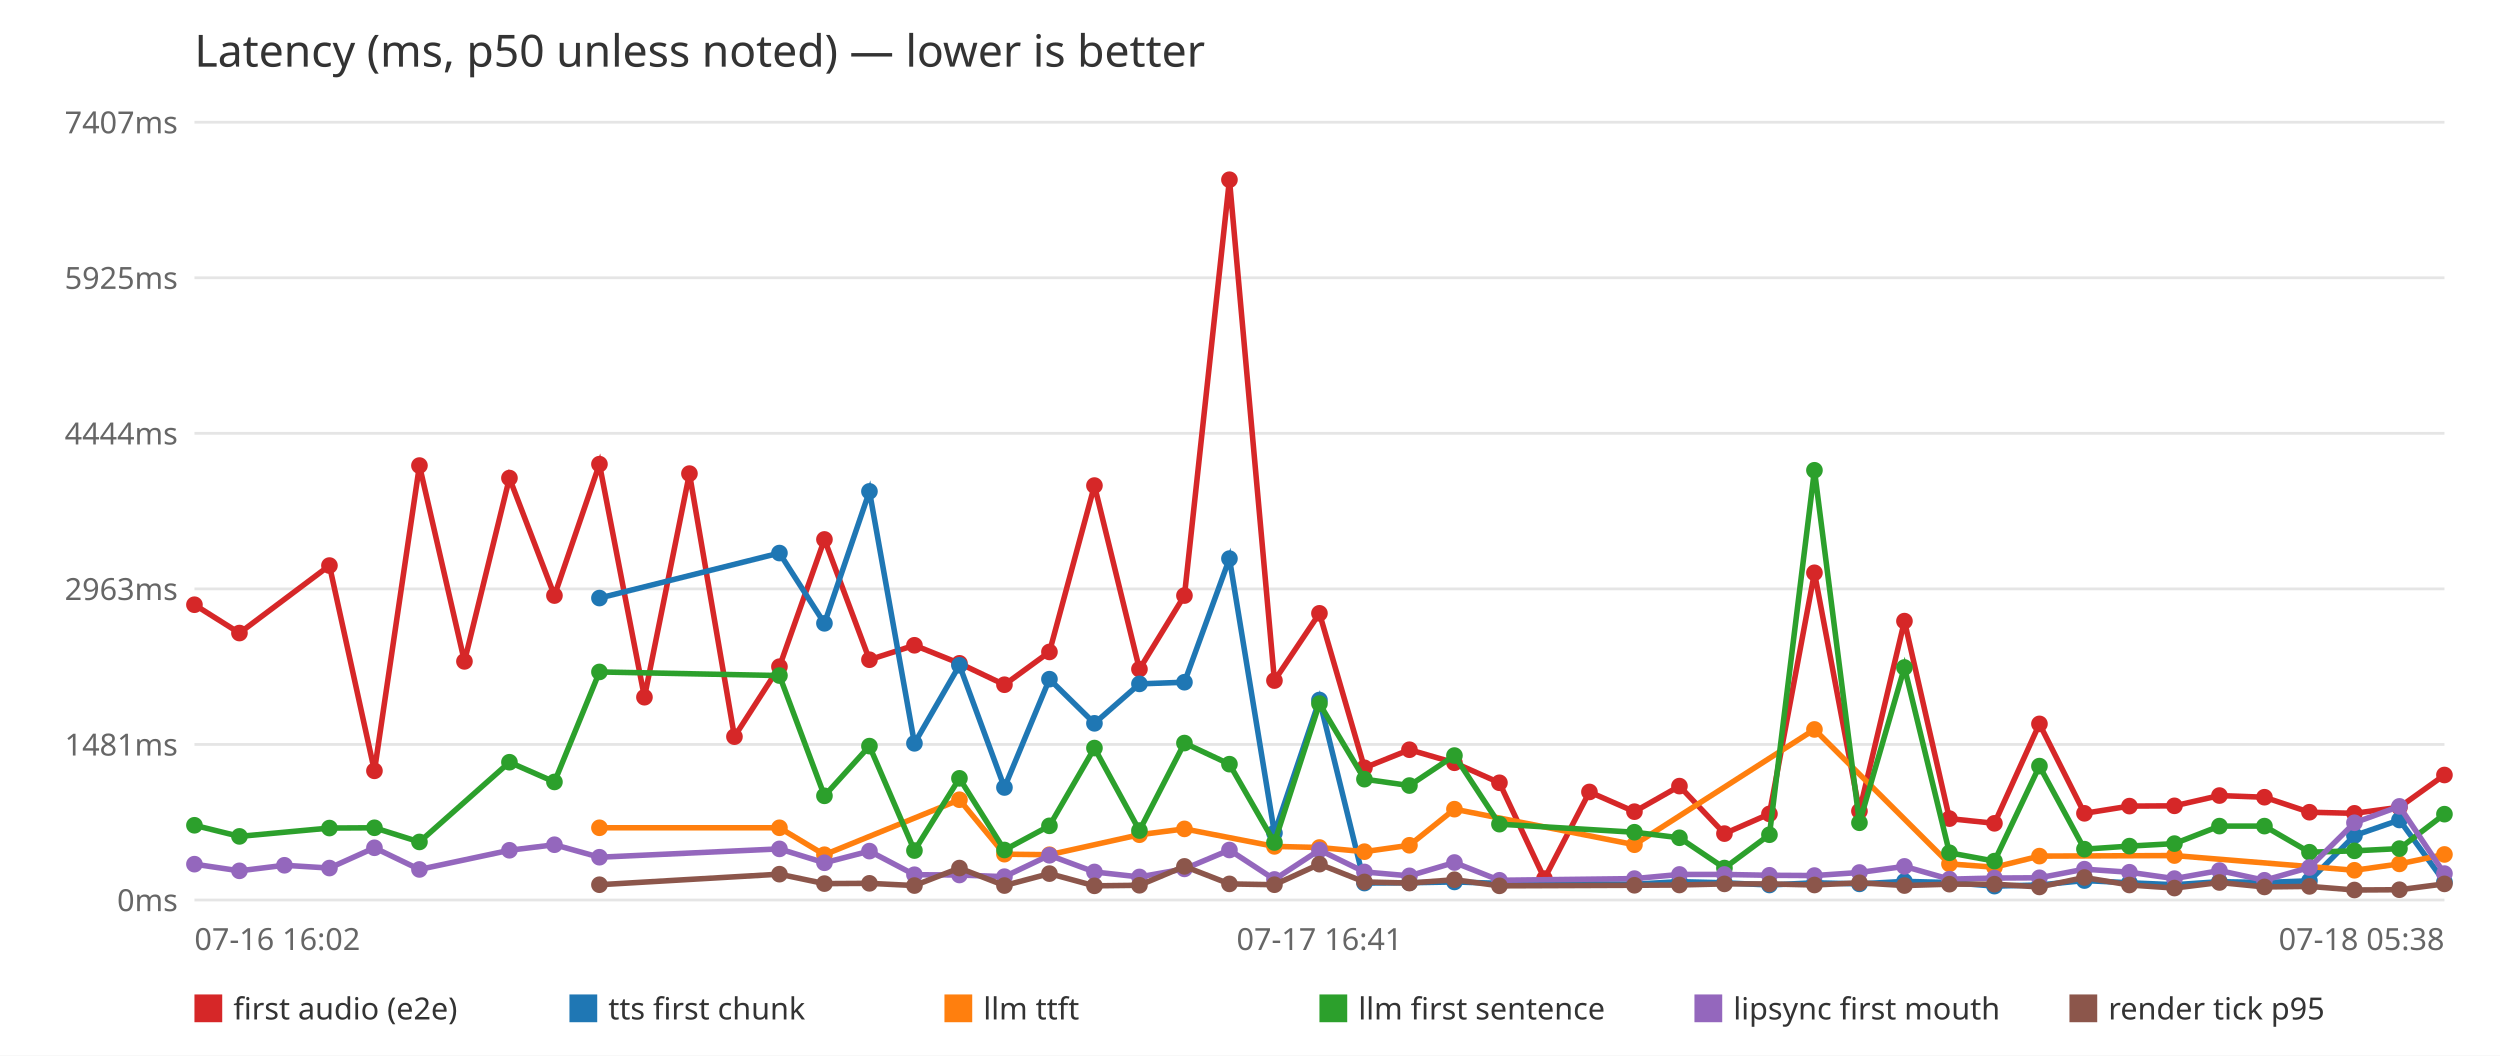
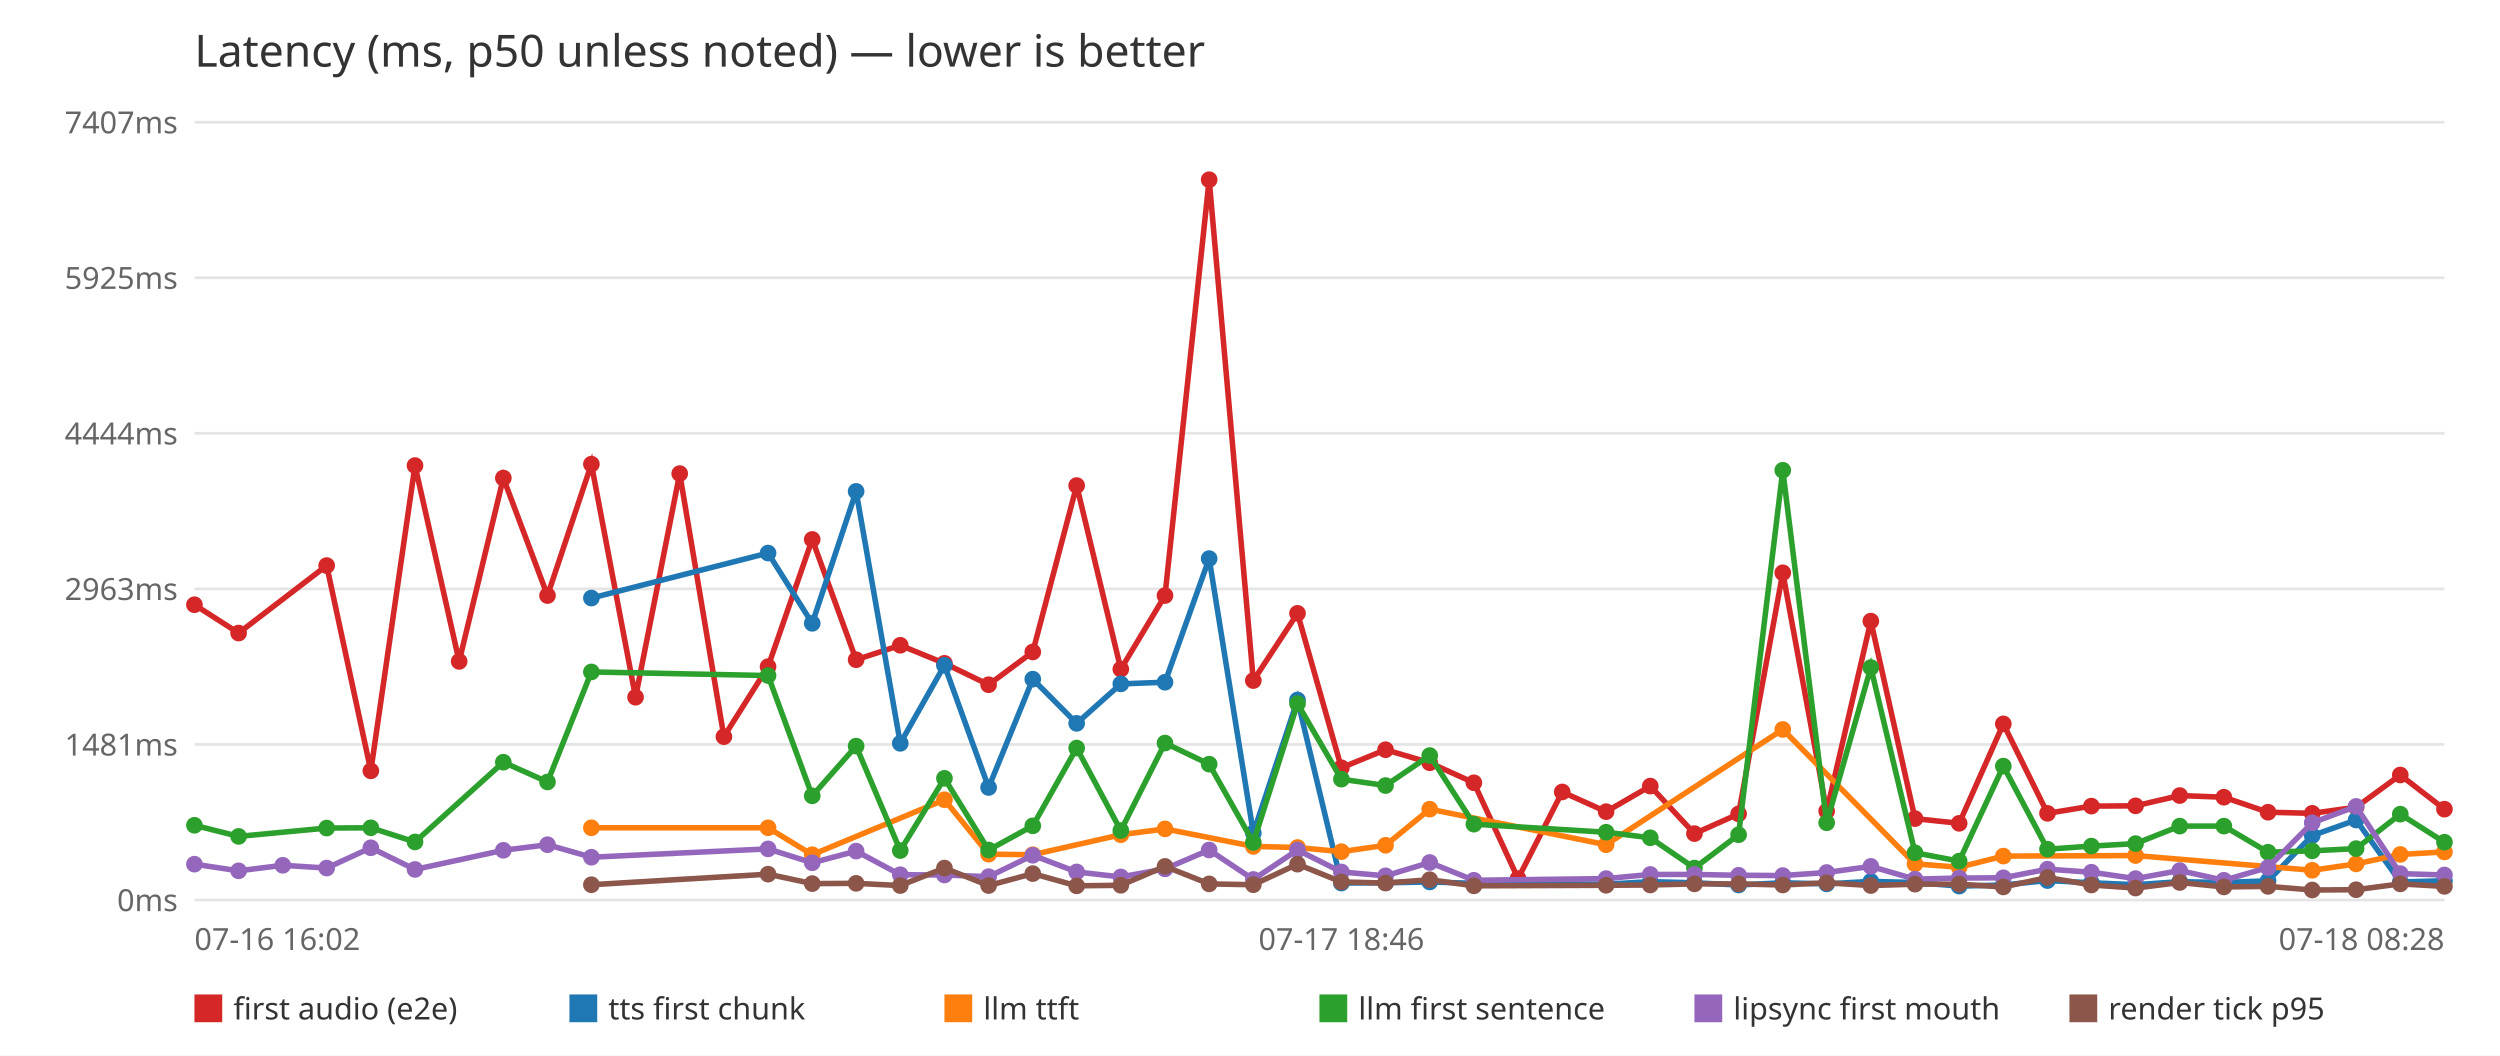
<svg xmlns="http://www.w3.org/2000/svg" width="900" height="380" viewBox="0 0 900 380" font-family="sans-serif">
  <rect width="900" height="380" fill="white" />
  <text x="70" y="24" font-size="16" fill="#333">Latency (ms, p50 unless noted) — lower is better</text>
  <line x1="70" y1="324.0" x2="880" y2="324.0" stroke="#e5e5e5" />
  <text x="64" y="328.0" font-size="11" fill="#666" text-anchor="end">0ms</text>
  <line x1="70" y1="268.0" x2="880" y2="268.0" stroke="#e5e5e5" />
  <text x="64" y="272.0" font-size="11" fill="#666" text-anchor="end">1481ms</text>
  <line x1="70" y1="212.0" x2="880" y2="212.0" stroke="#e5e5e5" />
  <text x="64" y="216.0" font-size="11" fill="#666" text-anchor="end">2963ms</text>
  <line x1="70" y1="156.0" x2="880" y2="156.0" stroke="#e5e5e5" />
  <text x="64" y="160.0" font-size="11" fill="#666" text-anchor="end">4444ms</text>
  <line x1="70" y1="100.0" x2="880" y2="100.0" stroke="#e5e5e5" />
  <text x="64" y="104.0" font-size="11" fill="#666" text-anchor="end">5925ms</text>
  <line x1="70" y1="44.0" x2="880" y2="44.0" stroke="#e5e5e5" />
  <text x="64" y="48.0" font-size="11" fill="#666" text-anchor="end">7407ms</text>
  <text x="70.0" y="342" font-size="11" fill="#666" text-anchor="start">07-16 16:02</text>
-   <text x="475.0" y="342" font-size="11" fill="#666" text-anchor="middle">07-17 16:41</text>
-   <text x="880.0" y="342" font-size="11" fill="#666" text-anchor="end">07-18 05:38</text>
-   <polyline points="70.0,217.7 86.2,227.9 118.6,203.6 134.8,277.5 151.0,167.6 167.2,238.1 183.4,172.1 199.6,214.4 215.8,167.1 232.0,251.0 248.2,170.5 264.4,265.2 280.6,240.0 296.8,194.2 313.0,237.5 329.2,232.3 345.4,238.8 361.6,246.5 377.8,234.7 394.0,174.8 410.2,240.9 426.4,214.4 442.6,64.7 458.8,245.0 475.0,220.8 491.2,276.4 507.4,269.9 523.6,274.6 539.8,281.8 556.0,316.3 572.2,285.1 588.4,292.2 604.6,283.0 620.8,300.1 637.0,293.0 653.2,206.2 669.4,292.0 685.6,223.6 701.8,294.7 718.0,296.4 734.2,260.6 750.4,292.8 766.6,290.2 782.8,290.1 799.0,286.4 815.2,287.0 831.4,292.4 847.6,292.8 863.8,290.6 880.0,279.0" fill="none" stroke="#d62728" stroke-width="2" />
+   <text x="482.9" y="342" font-size="11" fill="#666" text-anchor="middle">07-17 18:46</text>
+   <text x="880.0" y="342" font-size="11" fill="#666" text-anchor="end">07-18 08:28</text>
+   <polyline points="70.0,217.7 85.9,227.9 117.6,203.6 133.5,277.5 149.4,167.6 165.3,238.1 181.2,172.1 197.1,214.4 212.9,167.1 228.8,251.0 244.7,170.5 260.6,265.2 276.5,240.0 292.4,194.2 308.2,237.5 324.1,232.3 340.0,238.8 355.9,246.5 371.8,234.7 387.6,174.8 403.5,240.9 419.4,214.4 435.3,64.7 451.2,245.0 467.1,220.8 482.9,276.4 498.8,269.9 514.7,274.6 530.6,281.8 546.5,316.3 562.4,285.1 578.2,292.2 594.1,283.0 610.0,300.1 625.9,293.0 641.8,206.2 657.6,292.0 673.5,223.6 689.4,294.7 705.3,296.4 721.2,260.6 737.1,292.8 752.9,290.2 768.8,290.1 784.7,286.4 800.6,287.0 816.5,292.4 832.4,292.8 848.2,290.6 864.1,279.0 880.0,291.3" fill="none" stroke="#d62728" stroke-width="2" />
  <circle cx="70.0" cy="217.7" r="3" fill="#d62728" />
-   <circle cx="86.2" cy="227.9" r="3" fill="#d62728" />
-   <circle cx="118.6" cy="203.6" r="3" fill="#d62728" />
-   <circle cx="134.8" cy="277.5" r="3" fill="#d62728" />
-   <circle cx="151.0" cy="167.6" r="3" fill="#d62728" />
-   <circle cx="167.2" cy="238.1" r="3" fill="#d62728" />
-   <circle cx="183.4" cy="172.1" r="3" fill="#d62728" />
-   <circle cx="199.6" cy="214.4" r="3" fill="#d62728" />
-   <circle cx="215.8" cy="167.1" r="3" fill="#d62728" />
-   <circle cx="232.0" cy="251.0" r="3" fill="#d62728" />
-   <circle cx="248.2" cy="170.5" r="3" fill="#d62728" />
-   <circle cx="264.4" cy="265.2" r="3" fill="#d62728" />
-   <circle cx="280.6" cy="240.0" r="3" fill="#d62728" />
-   <circle cx="296.8" cy="194.2" r="3" fill="#d62728" />
-   <circle cx="313.0" cy="237.5" r="3" fill="#d62728" />
-   <circle cx="329.2" cy="232.3" r="3" fill="#d62728" />
-   <circle cx="345.4" cy="238.8" r="3" fill="#d62728" />
-   <circle cx="361.6" cy="246.5" r="3" fill="#d62728" />
-   <circle cx="377.8" cy="234.7" r="3" fill="#d62728" />
-   <circle cx="394.0" cy="174.8" r="3" fill="#d62728" />
-   <circle cx="410.2" cy="240.9" r="3" fill="#d62728" />
-   <circle cx="426.4" cy="214.4" r="3" fill="#d62728" />
-   <circle cx="442.6" cy="64.7" r="3" fill="#d62728" />
-   <circle cx="458.8" cy="245.0" r="3" fill="#d62728" />
-   <circle cx="475.0" cy="220.8" r="3" fill="#d62728" />
-   <circle cx="491.2" cy="276.4" r="3" fill="#d62728" />
-   <circle cx="507.4" cy="269.9" r="3" fill="#d62728" />
-   <circle cx="523.6" cy="274.6" r="3" fill="#d62728" />
-   <circle cx="539.8" cy="281.8" r="3" fill="#d62728" />
-   <circle cx="556.0" cy="316.3" r="3" fill="#d62728" />
-   <circle cx="572.2" cy="285.1" r="3" fill="#d62728" />
-   <circle cx="588.4" cy="292.2" r="3" fill="#d62728" />
-   <circle cx="604.6" cy="283.0" r="3" fill="#d62728" />
-   <circle cx="620.8" cy="300.1" r="3" fill="#d62728" />
-   <circle cx="637.0" cy="293.0" r="3" fill="#d62728" />
-   <circle cx="653.2" cy="206.2" r="3" fill="#d62728" />
-   <circle cx="669.4" cy="292.0" r="3" fill="#d62728" />
-   <circle cx="685.6" cy="223.6" r="3" fill="#d62728" />
-   <circle cx="701.8" cy="294.7" r="3" fill="#d62728" />
-   <circle cx="718.0" cy="296.4" r="3" fill="#d62728" />
-   <circle cx="734.2" cy="260.6" r="3" fill="#d62728" />
-   <circle cx="750.4" cy="292.8" r="3" fill="#d62728" />
-   <circle cx="766.6" cy="290.2" r="3" fill="#d62728" />
-   <circle cx="782.8" cy="290.1" r="3" fill="#d62728" />
-   <circle cx="799.0" cy="286.4" r="3" fill="#d62728" />
-   <circle cx="815.2" cy="287.0" r="3" fill="#d62728" />
-   <circle cx="831.4" cy="292.4" r="3" fill="#d62728" />
-   <circle cx="847.6" cy="292.8" r="3" fill="#d62728" />
-   <circle cx="863.8" cy="290.6" r="3" fill="#d62728" />
-   <circle cx="880.0" cy="279.0" r="3" fill="#d62728" />
+   <circle cx="85.9" cy="227.9" r="3" fill="#d62728" />
+   <circle cx="117.6" cy="203.6" r="3" fill="#d62728" />
+   <circle cx="133.5" cy="277.5" r="3" fill="#d62728" />
+   <circle cx="149.4" cy="167.6" r="3" fill="#d62728" />
+   <circle cx="165.3" cy="238.1" r="3" fill="#d62728" />
+   <circle cx="181.2" cy="172.1" r="3" fill="#d62728" />
+   <circle cx="197.1" cy="214.4" r="3" fill="#d62728" />
+   <circle cx="212.9" cy="167.1" r="3" fill="#d62728" />
+   <circle cx="228.8" cy="251.0" r="3" fill="#d62728" />
+   <circle cx="244.7" cy="170.5" r="3" fill="#d62728" />
+   <circle cx="260.6" cy="265.2" r="3" fill="#d62728" />
+   <circle cx="276.5" cy="240.0" r="3" fill="#d62728" />
+   <circle cx="292.4" cy="194.2" r="3" fill="#d62728" />
+   <circle cx="308.2" cy="237.5" r="3" fill="#d62728" />
+   <circle cx="324.1" cy="232.3" r="3" fill="#d62728" />
+   <circle cx="340.0" cy="238.8" r="3" fill="#d62728" />
+   <circle cx="355.9" cy="246.5" r="3" fill="#d62728" />
+   <circle cx="371.8" cy="234.7" r="3" fill="#d62728" />
+   <circle cx="387.6" cy="174.8" r="3" fill="#d62728" />
+   <circle cx="403.5" cy="240.9" r="3" fill="#d62728" />
+   <circle cx="419.4" cy="214.4" r="3" fill="#d62728" />
+   <circle cx="435.3" cy="64.7" r="3" fill="#d62728" />
+   <circle cx="451.2" cy="245.0" r="3" fill="#d62728" />
+   <circle cx="467.1" cy="220.8" r="3" fill="#d62728" />
+   <circle cx="482.9" cy="276.4" r="3" fill="#d62728" />
+   <circle cx="498.8" cy="269.9" r="3" fill="#d62728" />
+   <circle cx="514.7" cy="274.6" r="3" fill="#d62728" />
+   <circle cx="530.6" cy="281.8" r="3" fill="#d62728" />
+   <circle cx="546.5" cy="316.3" r="3" fill="#d62728" />
+   <circle cx="562.4" cy="285.1" r="3" fill="#d62728" />
+   <circle cx="578.2" cy="292.2" r="3" fill="#d62728" />
+   <circle cx="594.1" cy="283.0" r="3" fill="#d62728" />
+   <circle cx="610.0" cy="300.1" r="3" fill="#d62728" />
+   <circle cx="625.9" cy="293.0" r="3" fill="#d62728" />
+   <circle cx="641.8" cy="206.2" r="3" fill="#d62728" />
+   <circle cx="657.6" cy="292.0" r="3" fill="#d62728" />
+   <circle cx="673.5" cy="223.6" r="3" fill="#d62728" />
+   <circle cx="689.4" cy="294.7" r="3" fill="#d62728" />
+   <circle cx="705.3" cy="296.4" r="3" fill="#d62728" />
+   <circle cx="721.2" cy="260.6" r="3" fill="#d62728" />
+   <circle cx="737.1" cy="292.8" r="3" fill="#d62728" />
+   <circle cx="752.9" cy="290.2" r="3" fill="#d62728" />
+   <circle cx="768.8" cy="290.1" r="3" fill="#d62728" />
+   <circle cx="784.7" cy="286.4" r="3" fill="#d62728" />
+   <circle cx="800.6" cy="287.0" r="3" fill="#d62728" />
+   <circle cx="816.5" cy="292.4" r="3" fill="#d62728" />
+   <circle cx="832.4" cy="292.8" r="3" fill="#d62728" />
+   <circle cx="848.2" cy="290.6" r="3" fill="#d62728" />
+   <circle cx="864.1" cy="279.0" r="3" fill="#d62728" />
+   <circle cx="880.0" cy="291.3" r="3" fill="#d62728" />
  <rect x="70.0" y="358" width="10" height="10" fill="#d62728" />
  <text x="84.0" y="367" font-size="11" fill="#333">first audio (e2e)</text>
-   <polyline points="215.8,215.3 280.6,199.1 296.8,224.4 313.0,176.9 329.2,267.6 345.4,239.5 361.6,283.5 377.8,244.5 394.0,260.4 410.2,246.2 426.4,245.6 442.6,201.1 458.8,299.9 475.0,252.0 491.2,317.9 507.4,317.8 523.6,317.5 539.8,318.0 588.4,318.3 604.6,317.4 620.8,317.8 637.0,318.6 653.2,317.8 669.4,318.2 685.6,317.3 701.8,317.7 718.0,319.0 734.2,318.6 750.4,317.0 766.6,317.8 782.8,318.5 799.0,317.4 815.2,317.7 831.4,317.1 847.6,300.8 863.8,295.2 880.0,317.5" fill="none" stroke="#1f77b4" stroke-width="2" />
-   <circle cx="215.8" cy="215.3" r="3" fill="#1f77b4" />
-   <circle cx="280.6" cy="199.1" r="3" fill="#1f77b4" />
-   <circle cx="296.8" cy="224.4" r="3" fill="#1f77b4" />
-   <circle cx="313.0" cy="176.9" r="3" fill="#1f77b4" />
-   <circle cx="329.2" cy="267.6" r="3" fill="#1f77b4" />
-   <circle cx="345.4" cy="239.5" r="3" fill="#1f77b4" />
-   <circle cx="361.6" cy="283.5" r="3" fill="#1f77b4" />
-   <circle cx="377.8" cy="244.5" r="3" fill="#1f77b4" />
-   <circle cx="394.0" cy="260.4" r="3" fill="#1f77b4" />
-   <circle cx="410.2" cy="246.2" r="3" fill="#1f77b4" />
-   <circle cx="426.4" cy="245.6" r="3" fill="#1f77b4" />
-   <circle cx="442.6" cy="201.1" r="3" fill="#1f77b4" />
-   <circle cx="458.8" cy="299.9" r="3" fill="#1f77b4" />
-   <circle cx="475.0" cy="252.0" r="3" fill="#1f77b4" />
-   <circle cx="491.2" cy="317.9" r="3" fill="#1f77b4" />
-   <circle cx="507.4" cy="317.8" r="3" fill="#1f77b4" />
-   <circle cx="523.6" cy="317.5" r="3" fill="#1f77b4" />
-   <circle cx="539.8" cy="318.0" r="3" fill="#1f77b4" />
-   <circle cx="588.4" cy="318.3" r="3" fill="#1f77b4" />
-   <circle cx="604.6" cy="317.4" r="3" fill="#1f77b4" />
-   <circle cx="620.8" cy="317.8" r="3" fill="#1f77b4" />
-   <circle cx="637.0" cy="318.6" r="3" fill="#1f77b4" />
-   <circle cx="653.2" cy="317.8" r="3" fill="#1f77b4" />
-   <circle cx="669.4" cy="318.2" r="3" fill="#1f77b4" />
-   <circle cx="685.6" cy="317.3" r="3" fill="#1f77b4" />
-   <circle cx="701.8" cy="317.7" r="3" fill="#1f77b4" />
-   <circle cx="718.0" cy="319.0" r="3" fill="#1f77b4" />
-   <circle cx="734.2" cy="318.6" r="3" fill="#1f77b4" />
-   <circle cx="750.4" cy="317.0" r="3" fill="#1f77b4" />
-   <circle cx="766.6" cy="317.8" r="3" fill="#1f77b4" />
-   <circle cx="782.8" cy="318.5" r="3" fill="#1f77b4" />
-   <circle cx="799.0" cy="317.4" r="3" fill="#1f77b4" />
-   <circle cx="815.2" cy="317.7" r="3" fill="#1f77b4" />
-   <circle cx="831.4" cy="317.1" r="3" fill="#1f77b4" />
-   <circle cx="847.6" cy="300.8" r="3" fill="#1f77b4" />
-   <circle cx="863.8" cy="295.2" r="3" fill="#1f77b4" />
-   <circle cx="880.0" cy="317.5" r="3" fill="#1f77b4" />
+   <polyline points="212.9,215.3 276.5,199.1 292.4,224.4 308.2,176.9 324.1,267.6 340.0,239.5 355.9,283.5 371.8,244.5 387.6,260.4 403.5,246.2 419.4,245.6 435.3,201.1 451.2,299.9 467.1,252.0 482.9,317.9 498.8,317.8 514.7,317.5 530.6,318.0 578.2,318.3 594.1,317.4 610.0,317.8 625.9,318.6 641.8,317.8 657.6,318.2 673.5,317.3 689.4,317.7 705.3,319.0 721.2,318.6 737.1,317.0 752.9,317.8 768.8,318.5 784.7,317.4 800.6,317.7 816.5,317.1 832.4,300.8 848.2,295.2 864.1,317.5 880.0,317.1" fill="none" stroke="#1f77b4" stroke-width="2" />
+   <circle cx="212.9" cy="215.3" r="3" fill="#1f77b4" />
+   <circle cx="276.5" cy="199.1" r="3" fill="#1f77b4" />
+   <circle cx="292.4" cy="224.4" r="3" fill="#1f77b4" />
+   <circle cx="308.2" cy="176.9" r="3" fill="#1f77b4" />
+   <circle cx="324.1" cy="267.6" r="3" fill="#1f77b4" />
+   <circle cx="340.0" cy="239.5" r="3" fill="#1f77b4" />
+   <circle cx="355.9" cy="283.5" r="3" fill="#1f77b4" />
+   <circle cx="371.8" cy="244.5" r="3" fill="#1f77b4" />
+   <circle cx="387.6" cy="260.4" r="3" fill="#1f77b4" />
+   <circle cx="403.5" cy="246.2" r="3" fill="#1f77b4" />
+   <circle cx="419.4" cy="245.6" r="3" fill="#1f77b4" />
+   <circle cx="435.3" cy="201.1" r="3" fill="#1f77b4" />
+   <circle cx="451.2" cy="299.9" r="3" fill="#1f77b4" />
+   <circle cx="467.1" cy="252.0" r="3" fill="#1f77b4" />
+   <circle cx="482.9" cy="317.9" r="3" fill="#1f77b4" />
+   <circle cx="498.8" cy="317.8" r="3" fill="#1f77b4" />
+   <circle cx="514.7" cy="317.5" r="3" fill="#1f77b4" />
+   <circle cx="530.6" cy="318.0" r="3" fill="#1f77b4" />
+   <circle cx="578.2" cy="318.3" r="3" fill="#1f77b4" />
+   <circle cx="594.1" cy="317.4" r="3" fill="#1f77b4" />
+   <circle cx="610.0" cy="317.8" r="3" fill="#1f77b4" />
+   <circle cx="625.9" cy="318.6" r="3" fill="#1f77b4" />
+   <circle cx="641.8" cy="317.8" r="3" fill="#1f77b4" />
+   <circle cx="657.6" cy="318.2" r="3" fill="#1f77b4" />
+   <circle cx="673.5" cy="317.3" r="3" fill="#1f77b4" />
+   <circle cx="689.4" cy="317.7" r="3" fill="#1f77b4" />
+   <circle cx="705.3" cy="319.0" r="3" fill="#1f77b4" />
+   <circle cx="721.2" cy="318.6" r="3" fill="#1f77b4" />
+   <circle cx="737.1" cy="317.0" r="3" fill="#1f77b4" />
+   <circle cx="752.9" cy="317.8" r="3" fill="#1f77b4" />
+   <circle cx="768.8" cy="318.5" r="3" fill="#1f77b4" />
+   <circle cx="784.7" cy="317.4" r="3" fill="#1f77b4" />
+   <circle cx="800.6" cy="317.7" r="3" fill="#1f77b4" />
+   <circle cx="816.5" cy="317.1" r="3" fill="#1f77b4" />
+   <circle cx="832.4" cy="300.8" r="3" fill="#1f77b4" />
+   <circle cx="848.2" cy="295.2" r="3" fill="#1f77b4" />
+   <circle cx="864.1" cy="317.5" r="3" fill="#1f77b4" />
+   <circle cx="880.0" cy="317.1" r="3" fill="#1f77b4" />
  <rect x="205.0" y="358" width="10" height="10" fill="#1f77b4" />
  <text x="219.0" y="367" font-size="11" fill="#333">tts first chunk</text>
-   <polyline points="215.8,298.0 280.6,298.0 296.8,307.7 345.4,287.9 361.6,307.5 377.8,307.7 410.2,300.5 426.4,298.4 458.8,304.7 475.0,305.1 491.2,306.6 507.4,304.3 523.6,291.3 588.4,304.1 653.2,262.6 701.8,311.0 718.0,312.2 734.2,308.2 782.8,308.0 847.6,313.3 863.8,311.0 880.0,307.6" fill="none" stroke="#ff7f0e" stroke-width="2" />
-   <circle cx="215.8" cy="298.0" r="3" fill="#ff7f0e" />
-   <circle cx="280.6" cy="298.0" r="3" fill="#ff7f0e" />
-   <circle cx="296.8" cy="307.7" r="3" fill="#ff7f0e" />
-   <circle cx="345.4" cy="287.9" r="3" fill="#ff7f0e" />
-   <circle cx="361.6" cy="307.5" r="3" fill="#ff7f0e" />
-   <circle cx="377.8" cy="307.7" r="3" fill="#ff7f0e" />
-   <circle cx="410.2" cy="300.5" r="3" fill="#ff7f0e" />
-   <circle cx="426.4" cy="298.4" r="3" fill="#ff7f0e" />
-   <circle cx="458.8" cy="304.7" r="3" fill="#ff7f0e" />
-   <circle cx="475.0" cy="305.1" r="3" fill="#ff7f0e" />
-   <circle cx="491.2" cy="306.6" r="3" fill="#ff7f0e" />
-   <circle cx="507.4" cy="304.3" r="3" fill="#ff7f0e" />
-   <circle cx="523.6" cy="291.3" r="3" fill="#ff7f0e" />
-   <circle cx="588.4" cy="304.1" r="3" fill="#ff7f0e" />
-   <circle cx="653.2" cy="262.6" r="3" fill="#ff7f0e" />
-   <circle cx="701.8" cy="311.0" r="3" fill="#ff7f0e" />
-   <circle cx="718.0" cy="312.2" r="3" fill="#ff7f0e" />
-   <circle cx="734.2" cy="308.2" r="3" fill="#ff7f0e" />
-   <circle cx="782.8" cy="308.0" r="3" fill="#ff7f0e" />
-   <circle cx="847.6" cy="313.3" r="3" fill="#ff7f0e" />
-   <circle cx="863.8" cy="311.0" r="3" fill="#ff7f0e" />
-   <circle cx="880.0" cy="307.6" r="3" fill="#ff7f0e" />
+   <polyline points="212.9,298.0 276.5,298.0 292.4,307.7 340.0,287.9 355.9,307.5 371.8,307.7 403.5,300.5 419.4,298.4 451.2,304.7 467.1,305.1 482.9,306.6 498.8,304.3 514.7,291.3 578.2,304.1 641.8,262.6 689.4,311.0 705.3,312.2 721.2,308.2 768.8,308.0 832.4,313.3 848.2,311.0 864.1,307.6 880.0,306.7" fill="none" stroke="#ff7f0e" stroke-width="2" />
+   <circle cx="212.9" cy="298.0" r="3" fill="#ff7f0e" />
+   <circle cx="276.5" cy="298.0" r="3" fill="#ff7f0e" />
+   <circle cx="292.4" cy="307.7" r="3" fill="#ff7f0e" />
+   <circle cx="340.0" cy="287.9" r="3" fill="#ff7f0e" />
+   <circle cx="355.9" cy="307.5" r="3" fill="#ff7f0e" />
+   <circle cx="371.8" cy="307.7" r="3" fill="#ff7f0e" />
+   <circle cx="403.5" cy="300.5" r="3" fill="#ff7f0e" />
+   <circle cx="419.4" cy="298.4" r="3" fill="#ff7f0e" />
+   <circle cx="451.2" cy="304.7" r="3" fill="#ff7f0e" />
+   <circle cx="467.1" cy="305.1" r="3" fill="#ff7f0e" />
+   <circle cx="482.9" cy="306.6" r="3" fill="#ff7f0e" />
+   <circle cx="498.8" cy="304.3" r="3" fill="#ff7f0e" />
+   <circle cx="514.7" cy="291.3" r="3" fill="#ff7f0e" />
+   <circle cx="578.2" cy="304.1" r="3" fill="#ff7f0e" />
+   <circle cx="641.8" cy="262.6" r="3" fill="#ff7f0e" />
+   <circle cx="689.4" cy="311.0" r="3" fill="#ff7f0e" />
+   <circle cx="705.3" cy="312.2" r="3" fill="#ff7f0e" />
+   <circle cx="721.2" cy="308.2" r="3" fill="#ff7f0e" />
+   <circle cx="768.8" cy="308.0" r="3" fill="#ff7f0e" />
+   <circle cx="832.4" cy="313.3" r="3" fill="#ff7f0e" />
+   <circle cx="848.2" cy="311.0" r="3" fill="#ff7f0e" />
+   <circle cx="864.1" cy="307.6" r="3" fill="#ff7f0e" />
+   <circle cx="880.0" cy="306.7" r="3" fill="#ff7f0e" />
  <rect x="340.0" y="358" width="10" height="10" fill="#ff7f0e" />
  <text x="354.0" y="367" font-size="11" fill="#333">llm ttft</text>
-   <polyline points="70.0,297.1 86.2,301.1 118.6,298.1 134.8,298.0 151.0,303.1 183.4,274.4 199.6,281.5 215.8,241.9 280.6,243.2 296.8,286.5 313.0,268.6 329.2,306.2 345.4,280.2 361.6,306.0 377.8,297.3 394.0,269.3 410.2,299.0 426.4,267.5 442.6,275.1 458.8,303.3 475.0,253.3 491.2,280.5 507.4,282.8 523.6,272.0 539.8,296.7 588.4,299.6 604.6,301.6 620.8,312.5 637.0,300.5 653.2,169.3 669.4,296.2 685.6,240.3 701.8,307.0 718.0,310.0 734.2,275.8 750.4,305.7 766.6,304.6 782.8,303.7 799.0,297.4 815.2,297.4 831.4,306.8 847.6,306.3 863.8,305.5 880.0,293.1" fill="none" stroke="#2ca02c" stroke-width="2" />
+   <polyline points="70.0,297.1 85.9,301.1 117.6,298.1 133.5,298.0 149.4,303.1 181.2,274.4 197.1,281.5 212.9,241.9 276.5,243.2 292.4,286.5 308.2,268.6 324.1,306.2 340.0,280.2 355.9,306.0 371.8,297.3 387.6,269.3 403.5,299.0 419.4,267.5 435.3,275.1 451.2,303.3 467.1,253.3 482.9,280.5 498.8,282.8 514.7,272.0 530.6,296.7 578.2,299.6 594.1,301.6 610.0,312.5 625.9,300.5 641.8,169.3 657.6,296.2 673.5,240.3 689.4,307.0 705.3,310.0 721.2,275.8 737.1,305.7 752.9,304.6 768.8,303.7 784.7,297.4 800.6,297.4 816.5,306.8 832.4,306.3 848.2,305.5 864.1,293.1 880.0,303.2" fill="none" stroke="#2ca02c" stroke-width="2" />
  <circle cx="70.0" cy="297.1" r="3" fill="#2ca02c" />
-   <circle cx="86.2" cy="301.1" r="3" fill="#2ca02c" />
-   <circle cx="118.6" cy="298.1" r="3" fill="#2ca02c" />
-   <circle cx="134.8" cy="298.0" r="3" fill="#2ca02c" />
-   <circle cx="151.0" cy="303.1" r="3" fill="#2ca02c" />
-   <circle cx="183.4" cy="274.4" r="3" fill="#2ca02c" />
-   <circle cx="199.6" cy="281.5" r="3" fill="#2ca02c" />
-   <circle cx="215.8" cy="241.9" r="3" fill="#2ca02c" />
-   <circle cx="280.6" cy="243.2" r="3" fill="#2ca02c" />
-   <circle cx="296.8" cy="286.5" r="3" fill="#2ca02c" />
-   <circle cx="313.0" cy="268.6" r="3" fill="#2ca02c" />
-   <circle cx="329.2" cy="306.2" r="3" fill="#2ca02c" />
-   <circle cx="345.4" cy="280.2" r="3" fill="#2ca02c" />
-   <circle cx="361.6" cy="306.0" r="3" fill="#2ca02c" />
-   <circle cx="377.8" cy="297.3" r="3" fill="#2ca02c" />
-   <circle cx="394.0" cy="269.3" r="3" fill="#2ca02c" />
-   <circle cx="410.2" cy="299.0" r="3" fill="#2ca02c" />
-   <circle cx="426.4" cy="267.5" r="3" fill="#2ca02c" />
-   <circle cx="442.6" cy="275.1" r="3" fill="#2ca02c" />
-   <circle cx="458.8" cy="303.3" r="3" fill="#2ca02c" />
-   <circle cx="475.0" cy="253.3" r="3" fill="#2ca02c" />
-   <circle cx="491.2" cy="280.5" r="3" fill="#2ca02c" />
-   <circle cx="507.4" cy="282.8" r="3" fill="#2ca02c" />
-   <circle cx="523.6" cy="272.0" r="3" fill="#2ca02c" />
-   <circle cx="539.8" cy="296.7" r="3" fill="#2ca02c" />
-   <circle cx="588.4" cy="299.6" r="3" fill="#2ca02c" />
-   <circle cx="604.6" cy="301.6" r="3" fill="#2ca02c" />
-   <circle cx="620.8" cy="312.5" r="3" fill="#2ca02c" />
-   <circle cx="637.0" cy="300.5" r="3" fill="#2ca02c" />
-   <circle cx="653.2" cy="169.3" r="3" fill="#2ca02c" />
-   <circle cx="669.4" cy="296.2" r="3" fill="#2ca02c" />
-   <circle cx="685.6" cy="240.3" r="3" fill="#2ca02c" />
-   <circle cx="701.8" cy="307.0" r="3" fill="#2ca02c" />
-   <circle cx="718.0" cy="310.0" r="3" fill="#2ca02c" />
-   <circle cx="734.2" cy="275.8" r="3" fill="#2ca02c" />
-   <circle cx="750.4" cy="305.7" r="3" fill="#2ca02c" />
-   <circle cx="766.6" cy="304.6" r="3" fill="#2ca02c" />
-   <circle cx="782.8" cy="303.7" r="3" fill="#2ca02c" />
-   <circle cx="799.0" cy="297.4" r="3" fill="#2ca02c" />
-   <circle cx="815.2" cy="297.4" r="3" fill="#2ca02c" />
-   <circle cx="831.4" cy="306.8" r="3" fill="#2ca02c" />
-   <circle cx="847.6" cy="306.3" r="3" fill="#2ca02c" />
-   <circle cx="863.8" cy="305.5" r="3" fill="#2ca02c" />
-   <circle cx="880.0" cy="293.1" r="3" fill="#2ca02c" />
+   <circle cx="85.9" cy="301.1" r="3" fill="#2ca02c" />
+   <circle cx="117.6" cy="298.1" r="3" fill="#2ca02c" />
+   <circle cx="133.5" cy="298.0" r="3" fill="#2ca02c" />
+   <circle cx="149.4" cy="303.1" r="3" fill="#2ca02c" />
+   <circle cx="181.2" cy="274.4" r="3" fill="#2ca02c" />
+   <circle cx="197.1" cy="281.5" r="3" fill="#2ca02c" />
+   <circle cx="212.9" cy="241.9" r="3" fill="#2ca02c" />
+   <circle cx="276.5" cy="243.2" r="3" fill="#2ca02c" />
+   <circle cx="292.4" cy="286.5" r="3" fill="#2ca02c" />
+   <circle cx="308.2" cy="268.6" r="3" fill="#2ca02c" />
+   <circle cx="324.1" cy="306.2" r="3" fill="#2ca02c" />
+   <circle cx="340.0" cy="280.2" r="3" fill="#2ca02c" />
+   <circle cx="355.9" cy="306.0" r="3" fill="#2ca02c" />
+   <circle cx="371.8" cy="297.3" r="3" fill="#2ca02c" />
+   <circle cx="387.6" cy="269.3" r="3" fill="#2ca02c" />
+   <circle cx="403.5" cy="299.0" r="3" fill="#2ca02c" />
+   <circle cx="419.4" cy="267.5" r="3" fill="#2ca02c" />
+   <circle cx="435.3" cy="275.1" r="3" fill="#2ca02c" />
+   <circle cx="451.2" cy="303.3" r="3" fill="#2ca02c" />
+   <circle cx="467.1" cy="253.3" r="3" fill="#2ca02c" />
+   <circle cx="482.9" cy="280.5" r="3" fill="#2ca02c" />
+   <circle cx="498.8" cy="282.8" r="3" fill="#2ca02c" />
+   <circle cx="514.7" cy="272.0" r="3" fill="#2ca02c" />
+   <circle cx="530.6" cy="296.7" r="3" fill="#2ca02c" />
+   <circle cx="578.2" cy="299.6" r="3" fill="#2ca02c" />
+   <circle cx="594.1" cy="301.6" r="3" fill="#2ca02c" />
+   <circle cx="610.0" cy="312.5" r="3" fill="#2ca02c" />
+   <circle cx="625.9" cy="300.5" r="3" fill="#2ca02c" />
+   <circle cx="641.8" cy="169.3" r="3" fill="#2ca02c" />
+   <circle cx="657.6" cy="296.2" r="3" fill="#2ca02c" />
+   <circle cx="673.5" cy="240.3" r="3" fill="#2ca02c" />
+   <circle cx="689.4" cy="307.0" r="3" fill="#2ca02c" />
+   <circle cx="705.3" cy="310.0" r="3" fill="#2ca02c" />
+   <circle cx="721.2" cy="275.8" r="3" fill="#2ca02c" />
+   <circle cx="737.1" cy="305.7" r="3" fill="#2ca02c" />
+   <circle cx="752.9" cy="304.6" r="3" fill="#2ca02c" />
+   <circle cx="768.8" cy="303.7" r="3" fill="#2ca02c" />
+   <circle cx="784.7" cy="297.4" r="3" fill="#2ca02c" />
+   <circle cx="800.6" cy="297.4" r="3" fill="#2ca02c" />
+   <circle cx="816.5" cy="306.8" r="3" fill="#2ca02c" />
+   <circle cx="832.4" cy="306.3" r="3" fill="#2ca02c" />
+   <circle cx="848.2" cy="305.5" r="3" fill="#2ca02c" />
+   <circle cx="864.1" cy="293.1" r="3" fill="#2ca02c" />
+   <circle cx="880.0" cy="303.2" r="3" fill="#2ca02c" />
  <rect x="475.0" y="358" width="10" height="10" fill="#2ca02c" />
  <text x="489.0" y="367" font-size="11" fill="#333">llm first sentence</text>
-   <polyline points="70.0,311.1 86.2,313.5 102.4,311.5 118.6,312.5 134.8,305.2 151.0,313.0 183.4,306.1 199.6,304.1 215.8,308.6 280.6,305.6 296.8,310.6 313.0,306.4 329.2,314.9 345.4,315.0 361.6,315.6 377.8,307.9 394.0,313.9 410.2,315.7 426.4,312.8 442.6,306.0 458.8,316.6 475.0,306.0 491.2,313.9 507.4,315.3 523.6,310.5 539.8,316.9 588.4,316.3 604.6,314.8 620.8,314.8 637.0,315.1 653.2,315.2 669.4,314.1 685.6,311.9 701.8,316.5 718.0,316.1 734.2,316.0 750.4,312.9 766.6,314.0 782.8,316.3 799.0,313.4 815.2,316.9 831.4,312.3 847.6,296.2 863.8,290.3 880.0,314.5" fill="none" stroke="#9467bd" stroke-width="2" />
+   <polyline points="70.0,311.1 85.9,313.5 101.8,311.5 117.6,312.5 133.5,305.2 149.4,313.0 181.2,306.1 197.1,304.1 212.9,308.6 276.5,305.6 292.4,310.6 308.2,306.4 324.1,314.9 340.0,315.0 355.9,315.6 371.8,307.9 387.6,313.9 403.5,315.7 419.4,312.8 435.3,306.0 451.2,316.6 467.1,306.0 482.9,313.9 498.8,315.3 514.7,310.5 530.6,316.9 578.2,316.3 594.1,314.8 610.0,314.8 625.9,315.1 641.8,315.2 657.6,314.1 673.5,311.9 689.4,316.5 705.3,316.1 721.2,316.0 737.1,312.9 752.9,314.0 768.8,316.3 784.7,313.4 800.6,316.9 816.5,312.3 832.4,296.2 848.2,290.3 864.1,314.5 880.0,315.0" fill="none" stroke="#9467bd" stroke-width="2" />
  <circle cx="70.0" cy="311.1" r="3" fill="#9467bd" />
-   <circle cx="86.2" cy="313.5" r="3" fill="#9467bd" />
-   <circle cx="102.4" cy="311.5" r="3" fill="#9467bd" />
-   <circle cx="118.6" cy="312.5" r="3" fill="#9467bd" />
-   <circle cx="134.8" cy="305.2" r="3" fill="#9467bd" />
-   <circle cx="151.0" cy="313.0" r="3" fill="#9467bd" />
-   <circle cx="183.4" cy="306.1" r="3" fill="#9467bd" />
-   <circle cx="199.6" cy="304.1" r="3" fill="#9467bd" />
-   <circle cx="215.8" cy="308.6" r="3" fill="#9467bd" />
-   <circle cx="280.6" cy="305.6" r="3" fill="#9467bd" />
-   <circle cx="296.8" cy="310.6" r="3" fill="#9467bd" />
-   <circle cx="313.0" cy="306.4" r="3" fill="#9467bd" />
-   <circle cx="329.2" cy="314.9" r="3" fill="#9467bd" />
-   <circle cx="345.4" cy="315.0" r="3" fill="#9467bd" />
-   <circle cx="361.6" cy="315.6" r="3" fill="#9467bd" />
-   <circle cx="377.8" cy="307.9" r="3" fill="#9467bd" />
-   <circle cx="394.0" cy="313.9" r="3" fill="#9467bd" />
-   <circle cx="410.2" cy="315.7" r="3" fill="#9467bd" />
-   <circle cx="426.4" cy="312.8" r="3" fill="#9467bd" />
-   <circle cx="442.6" cy="306.0" r="3" fill="#9467bd" />
-   <circle cx="458.8" cy="316.6" r="3" fill="#9467bd" />
-   <circle cx="475.0" cy="306.0" r="3" fill="#9467bd" />
-   <circle cx="491.2" cy="313.9" r="3" fill="#9467bd" />
-   <circle cx="507.4" cy="315.3" r="3" fill="#9467bd" />
-   <circle cx="523.6" cy="310.5" r="3" fill="#9467bd" />
-   <circle cx="539.8" cy="316.9" r="3" fill="#9467bd" />
-   <circle cx="588.4" cy="316.3" r="3" fill="#9467bd" />
-   <circle cx="604.6" cy="314.8" r="3" fill="#9467bd" />
-   <circle cx="620.8" cy="314.8" r="3" fill="#9467bd" />
-   <circle cx="637.0" cy="315.1" r="3" fill="#9467bd" />
-   <circle cx="653.2" cy="315.2" r="3" fill="#9467bd" />
-   <circle cx="669.4" cy="314.1" r="3" fill="#9467bd" />
-   <circle cx="685.6" cy="311.9" r="3" fill="#9467bd" />
-   <circle cx="701.8" cy="316.5" r="3" fill="#9467bd" />
-   <circle cx="718.0" cy="316.1" r="3" fill="#9467bd" />
-   <circle cx="734.2" cy="316.0" r="3" fill="#9467bd" />
-   <circle cx="750.4" cy="312.9" r="3" fill="#9467bd" />
-   <circle cx="766.6" cy="314.0" r="3" fill="#9467bd" />
-   <circle cx="782.8" cy="316.3" r="3" fill="#9467bd" />
-   <circle cx="799.0" cy="313.4" r="3" fill="#9467bd" />
-   <circle cx="815.2" cy="316.9" r="3" fill="#9467bd" />
-   <circle cx="831.4" cy="312.3" r="3" fill="#9467bd" />
-   <circle cx="847.6" cy="296.2" r="3" fill="#9467bd" />
-   <circle cx="863.8" cy="290.3" r="3" fill="#9467bd" />
-   <circle cx="880.0" cy="314.5" r="3" fill="#9467bd" />
+   <circle cx="85.9" cy="313.5" r="3" fill="#9467bd" />
+   <circle cx="101.8" cy="311.5" r="3" fill="#9467bd" />
+   <circle cx="117.6" cy="312.5" r="3" fill="#9467bd" />
+   <circle cx="133.5" cy="305.2" r="3" fill="#9467bd" />
+   <circle cx="149.4" cy="313.0" r="3" fill="#9467bd" />
+   <circle cx="181.2" cy="306.1" r="3" fill="#9467bd" />
+   <circle cx="197.1" cy="304.1" r="3" fill="#9467bd" />
+   <circle cx="212.9" cy="308.6" r="3" fill="#9467bd" />
+   <circle cx="276.5" cy="305.6" r="3" fill="#9467bd" />
+   <circle cx="292.4" cy="310.6" r="3" fill="#9467bd" />
+   <circle cx="308.2" cy="306.4" r="3" fill="#9467bd" />
+   <circle cx="324.1" cy="314.9" r="3" fill="#9467bd" />
+   <circle cx="340.0" cy="315.0" r="3" fill="#9467bd" />
+   <circle cx="355.9" cy="315.6" r="3" fill="#9467bd" />
+   <circle cx="371.8" cy="307.9" r="3" fill="#9467bd" />
+   <circle cx="387.6" cy="313.9" r="3" fill="#9467bd" />
+   <circle cx="403.5" cy="315.7" r="3" fill="#9467bd" />
+   <circle cx="419.4" cy="312.8" r="3" fill="#9467bd" />
+   <circle cx="435.3" cy="306.0" r="3" fill="#9467bd" />
+   <circle cx="451.2" cy="316.6" r="3" fill="#9467bd" />
+   <circle cx="467.1" cy="306.0" r="3" fill="#9467bd" />
+   <circle cx="482.9" cy="313.9" r="3" fill="#9467bd" />
+   <circle cx="498.8" cy="315.3" r="3" fill="#9467bd" />
+   <circle cx="514.7" cy="310.5" r="3" fill="#9467bd" />
+   <circle cx="530.6" cy="316.9" r="3" fill="#9467bd" />
+   <circle cx="578.2" cy="316.3" r="3" fill="#9467bd" />
+   <circle cx="594.1" cy="314.8" r="3" fill="#9467bd" />
+   <circle cx="610.0" cy="314.8" r="3" fill="#9467bd" />
+   <circle cx="625.9" cy="315.1" r="3" fill="#9467bd" />
+   <circle cx="641.8" cy="315.2" r="3" fill="#9467bd" />
+   <circle cx="657.6" cy="314.1" r="3" fill="#9467bd" />
+   <circle cx="673.5" cy="311.9" r="3" fill="#9467bd" />
+   <circle cx="689.4" cy="316.5" r="3" fill="#9467bd" />
+   <circle cx="705.3" cy="316.1" r="3" fill="#9467bd" />
+   <circle cx="721.2" cy="316.0" r="3" fill="#9467bd" />
+   <circle cx="737.1" cy="312.9" r="3" fill="#9467bd" />
+   <circle cx="752.9" cy="314.0" r="3" fill="#9467bd" />
+   <circle cx="768.8" cy="316.3" r="3" fill="#9467bd" />
+   <circle cx="784.7" cy="313.4" r="3" fill="#9467bd" />
+   <circle cx="800.6" cy="316.9" r="3" fill="#9467bd" />
+   <circle cx="816.5" cy="312.3" r="3" fill="#9467bd" />
+   <circle cx="832.4" cy="296.2" r="3" fill="#9467bd" />
+   <circle cx="848.2" cy="290.3" r="3" fill="#9467bd" />
+   <circle cx="864.1" cy="314.5" r="3" fill="#9467bd" />
+   <circle cx="880.0" cy="315.0" r="3" fill="#9467bd" />
  <rect x="610.0" y="358" width="10" height="10" fill="#9467bd" />
  <text x="624.0" y="367" font-size="11" fill="#333">lipsync first mouth</text>
-   <polyline points="215.8,318.5 280.6,314.7 296.8,318.1 313.0,318.0 329.2,318.8 345.4,312.5 361.6,318.8 377.8,314.5 394.0,318.9 410.2,318.7 426.4,311.9 442.6,318.2 458.8,318.5 475.0,311.1 491.2,317.5 507.4,317.9 523.6,316.7 539.8,318.9 588.4,318.7 604.6,318.6 620.8,318.2 637.0,318.2 653.2,318.6 669.4,317.8 685.6,318.8 701.8,318.3 718.0,318.3 734.2,319.3 750.4,315.9 766.6,318.6 782.8,319.7 799.0,317.7 815.2,319.3 831.4,319.1 847.6,320.4 863.8,320.3 880.0,318.2" fill="none" stroke="#8c564b" stroke-width="2" />
-   <circle cx="215.8" cy="318.5" r="3" fill="#8c564b" />
-   <circle cx="280.6" cy="314.7" r="3" fill="#8c564b" />
-   <circle cx="296.8" cy="318.1" r="3" fill="#8c564b" />
-   <circle cx="313.0" cy="318.0" r="3" fill="#8c564b" />
-   <circle cx="329.2" cy="318.8" r="3" fill="#8c564b" />
-   <circle cx="345.4" cy="312.5" r="3" fill="#8c564b" />
-   <circle cx="361.6" cy="318.8" r="3" fill="#8c564b" />
-   <circle cx="377.8" cy="314.5" r="3" fill="#8c564b" />
-   <circle cx="394.0" cy="318.9" r="3" fill="#8c564b" />
-   <circle cx="410.2" cy="318.7" r="3" fill="#8c564b" />
-   <circle cx="426.4" cy="311.9" r="3" fill="#8c564b" />
-   <circle cx="442.6" cy="318.2" r="3" fill="#8c564b" />
-   <circle cx="458.8" cy="318.5" r="3" fill="#8c564b" />
-   <circle cx="475.0" cy="311.1" r="3" fill="#8c564b" />
-   <circle cx="491.2" cy="317.5" r="3" fill="#8c564b" />
-   <circle cx="507.4" cy="317.9" r="3" fill="#8c564b" />
-   <circle cx="523.6" cy="316.7" r="3" fill="#8c564b" />
-   <circle cx="539.8" cy="318.9" r="3" fill="#8c564b" />
-   <circle cx="588.4" cy="318.7" r="3" fill="#8c564b" />
-   <circle cx="604.6" cy="318.6" r="3" fill="#8c564b" />
-   <circle cx="620.8" cy="318.2" r="3" fill="#8c564b" />
-   <circle cx="637.0" cy="318.2" r="3" fill="#8c564b" />
-   <circle cx="653.2" cy="318.6" r="3" fill="#8c564b" />
-   <circle cx="669.4" cy="317.8" r="3" fill="#8c564b" />
-   <circle cx="685.6" cy="318.8" r="3" fill="#8c564b" />
-   <circle cx="701.8" cy="318.3" r="3" fill="#8c564b" />
-   <circle cx="718.0" cy="318.3" r="3" fill="#8c564b" />
-   <circle cx="734.2" cy="319.3" r="3" fill="#8c564b" />
-   <circle cx="750.4" cy="315.9" r="3" fill="#8c564b" />
-   <circle cx="766.6" cy="318.6" r="3" fill="#8c564b" />
-   <circle cx="782.8" cy="319.7" r="3" fill="#8c564b" />
-   <circle cx="799.0" cy="317.7" r="3" fill="#8c564b" />
-   <circle cx="815.2" cy="319.3" r="3" fill="#8c564b" />
-   <circle cx="831.4" cy="319.1" r="3" fill="#8c564b" />
-   <circle cx="847.6" cy="320.4" r="3" fill="#8c564b" />
-   <circle cx="863.8" cy="320.3" r="3" fill="#8c564b" />
-   <circle cx="880.0" cy="318.2" r="3" fill="#8c564b" />
+   <polyline points="212.9,318.5 276.5,314.7 292.4,318.1 308.2,318.0 324.1,318.8 340.0,312.5 355.9,318.8 371.8,314.5 387.6,318.9 403.5,318.7 419.4,311.9 435.3,318.2 451.2,318.5 467.1,311.1 482.9,317.5 498.8,317.9 514.7,316.7 530.6,318.9 578.2,318.7 594.1,318.6 610.0,318.2 625.9,318.2 641.8,318.6 657.6,317.8 673.5,318.8 689.4,318.3 705.3,318.3 721.2,319.3 737.1,315.9 752.9,318.6 768.8,319.7 784.7,317.7 800.6,319.3 816.5,319.1 832.4,320.4 848.2,320.3 864.1,318.2 880.0,319.1" fill="none" stroke="#8c564b" stroke-width="2" />
+   <circle cx="212.9" cy="318.5" r="3" fill="#8c564b" />
+   <circle cx="276.5" cy="314.7" r="3" fill="#8c564b" />
+   <circle cx="292.4" cy="318.1" r="3" fill="#8c564b" />
+   <circle cx="308.2" cy="318.0" r="3" fill="#8c564b" />
+   <circle cx="324.1" cy="318.8" r="3" fill="#8c564b" />
+   <circle cx="340.0" cy="312.5" r="3" fill="#8c564b" />
+   <circle cx="355.9" cy="318.8" r="3" fill="#8c564b" />
+   <circle cx="371.8" cy="314.5" r="3" fill="#8c564b" />
+   <circle cx="387.6" cy="318.9" r="3" fill="#8c564b" />
+   <circle cx="403.5" cy="318.7" r="3" fill="#8c564b" />
+   <circle cx="419.4" cy="311.9" r="3" fill="#8c564b" />
+   <circle cx="435.3" cy="318.2" r="3" fill="#8c564b" />
+   <circle cx="451.2" cy="318.5" r="3" fill="#8c564b" />
+   <circle cx="467.1" cy="311.1" r="3" fill="#8c564b" />
+   <circle cx="482.9" cy="317.5" r="3" fill="#8c564b" />
+   <circle cx="498.8" cy="317.9" r="3" fill="#8c564b" />
+   <circle cx="514.7" cy="316.7" r="3" fill="#8c564b" />
+   <circle cx="530.6" cy="318.9" r="3" fill="#8c564b" />
+   <circle cx="578.2" cy="318.7" r="3" fill="#8c564b" />
+   <circle cx="594.1" cy="318.6" r="3" fill="#8c564b" />
+   <circle cx="610.0" cy="318.2" r="3" fill="#8c564b" />
+   <circle cx="625.9" cy="318.2" r="3" fill="#8c564b" />
+   <circle cx="641.8" cy="318.6" r="3" fill="#8c564b" />
+   <circle cx="657.6" cy="317.8" r="3" fill="#8c564b" />
+   <circle cx="673.5" cy="318.8" r="3" fill="#8c564b" />
+   <circle cx="689.4" cy="318.3" r="3" fill="#8c564b" />
+   <circle cx="705.3" cy="318.3" r="3" fill="#8c564b" />
+   <circle cx="721.2" cy="319.3" r="3" fill="#8c564b" />
+   <circle cx="737.1" cy="315.9" r="3" fill="#8c564b" />
+   <circle cx="752.9" cy="318.6" r="3" fill="#8c564b" />
+   <circle cx="768.8" cy="319.7" r="3" fill="#8c564b" />
+   <circle cx="784.7" cy="317.7" r="3" fill="#8c564b" />
+   <circle cx="800.6" cy="319.3" r="3" fill="#8c564b" />
+   <circle cx="816.5" cy="319.1" r="3" fill="#8c564b" />
+   <circle cx="832.4" cy="320.4" r="3" fill="#8c564b" />
+   <circle cx="848.2" cy="320.3" r="3" fill="#8c564b" />
+   <circle cx="864.1" cy="318.2" r="3" fill="#8c564b" />
+   <circle cx="880.0" cy="319.1" r="3" fill="#8c564b" />
  <rect x="745.0" y="358" width="10" height="10" fill="#8c564b" />
  <text x="759.0" y="367" font-size="11" fill="#333">render tick p95</text>
</svg>
